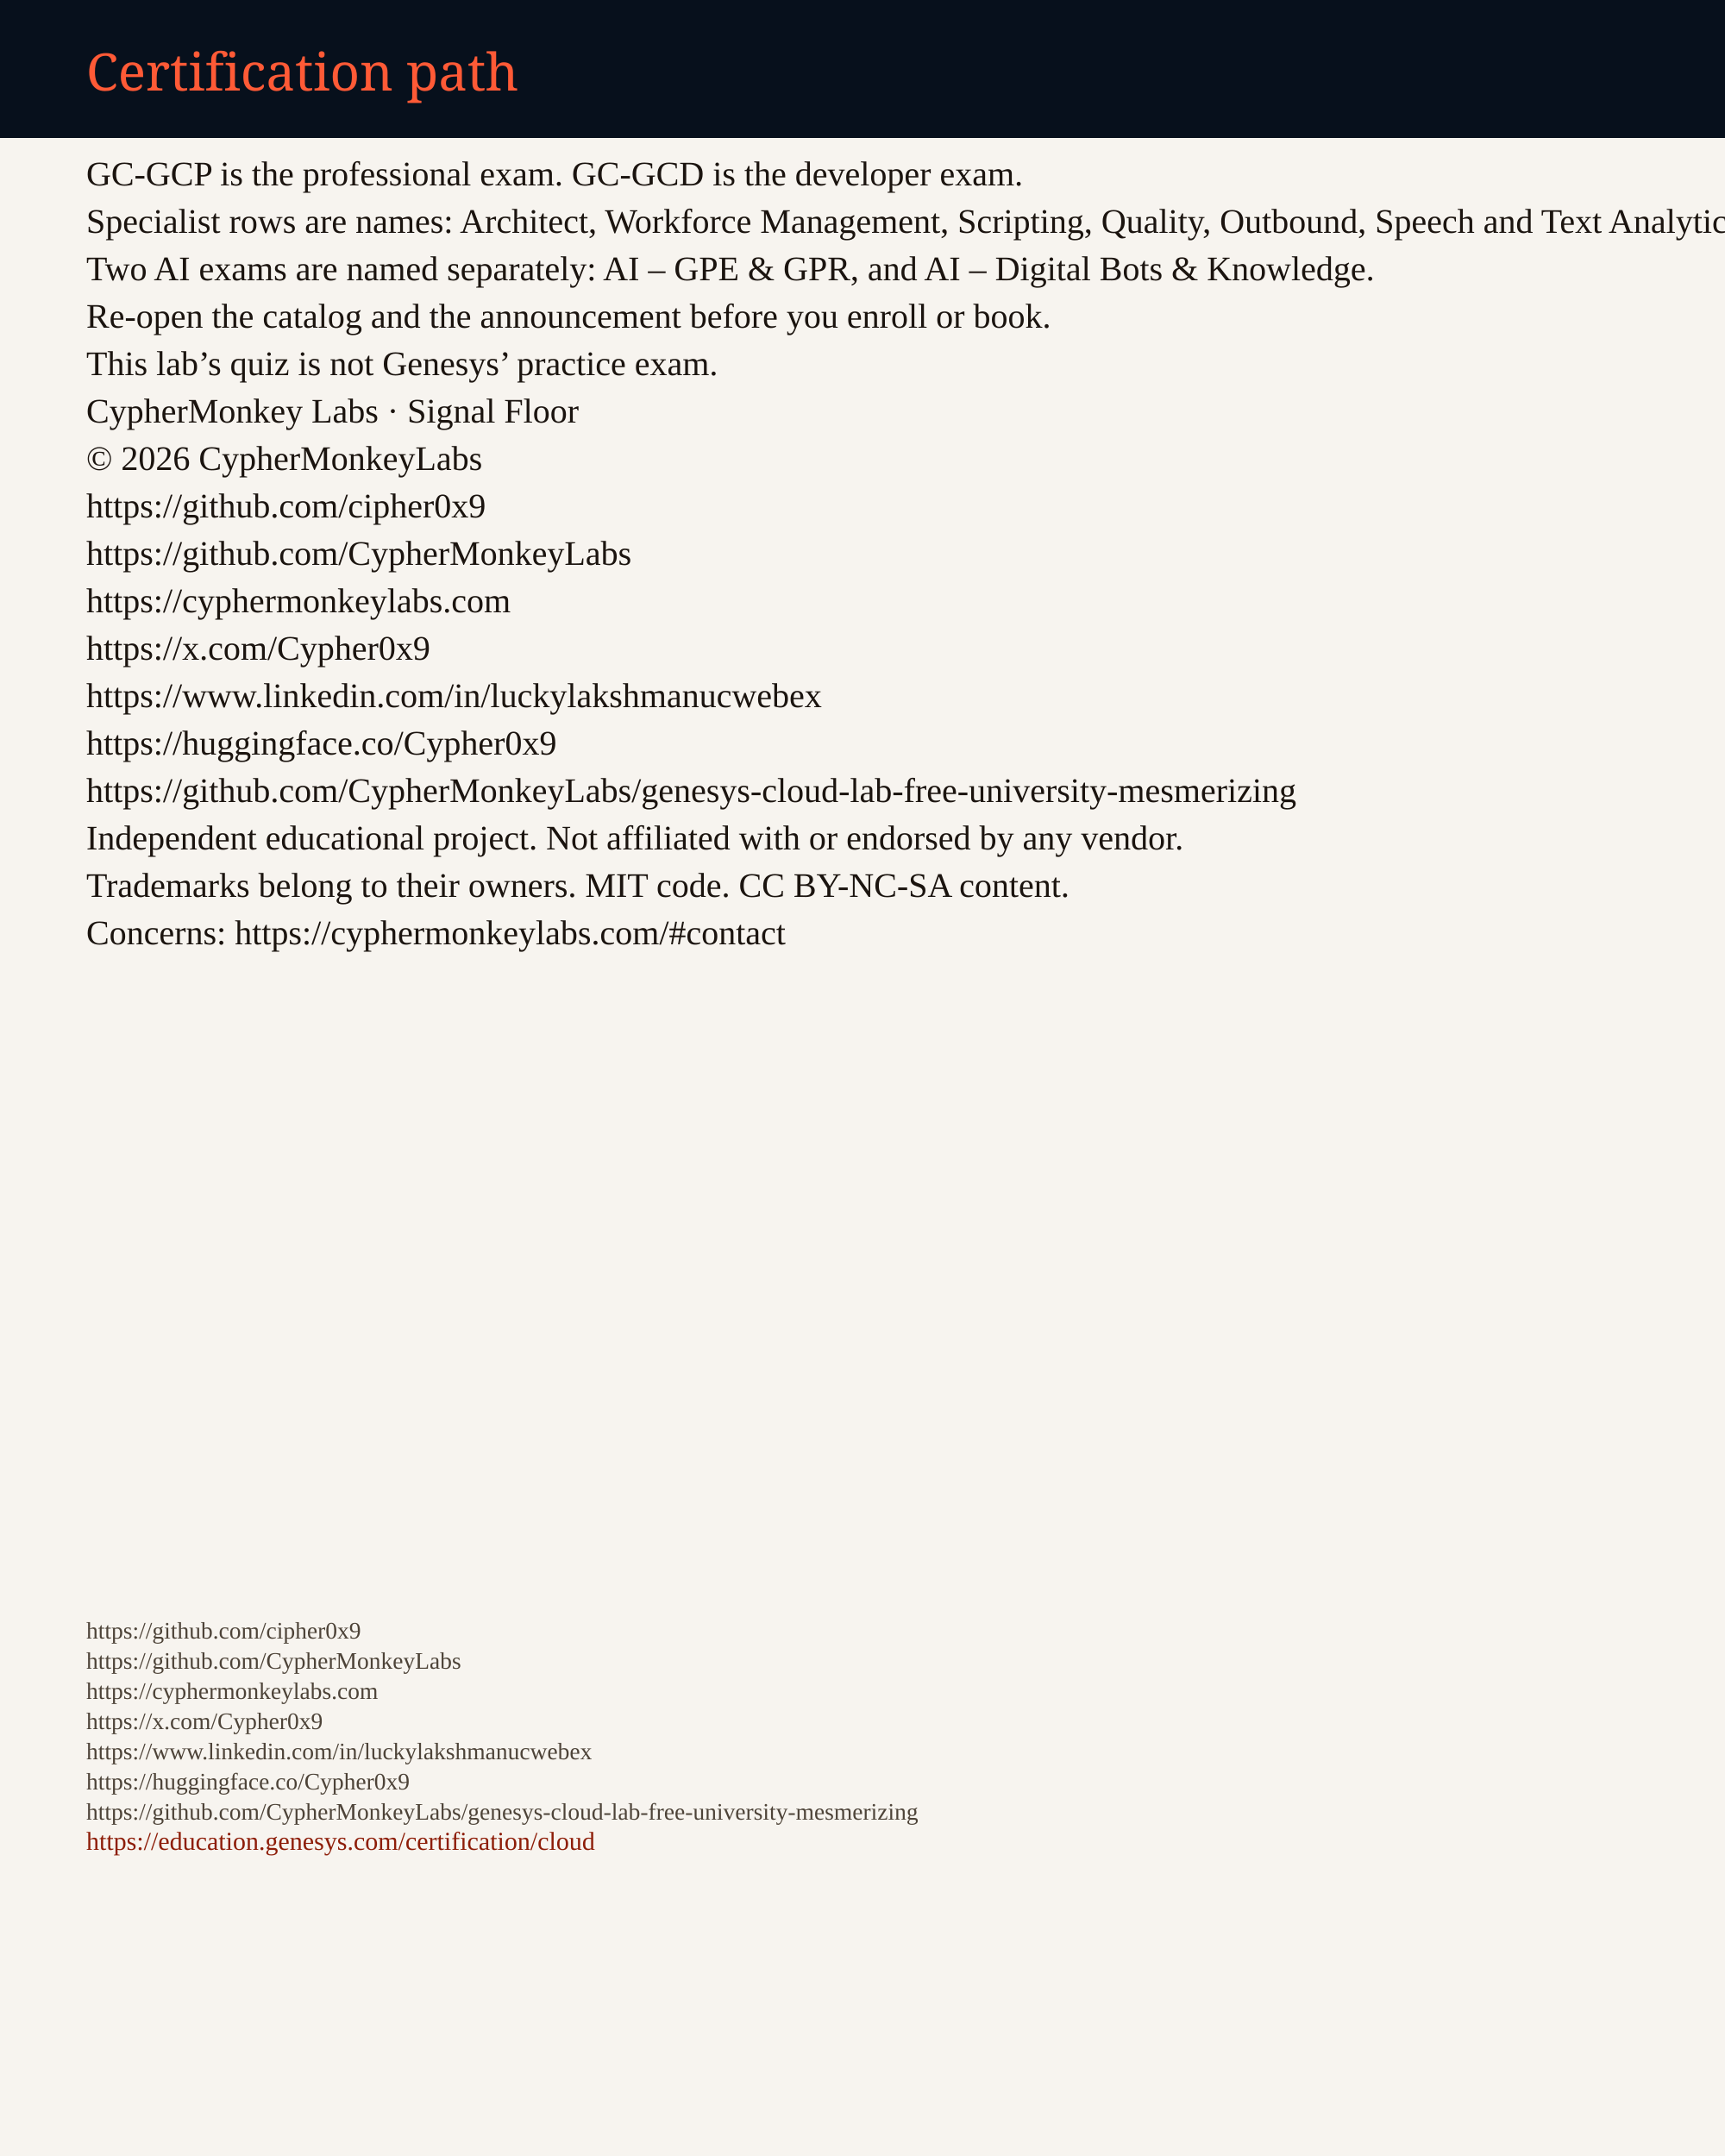
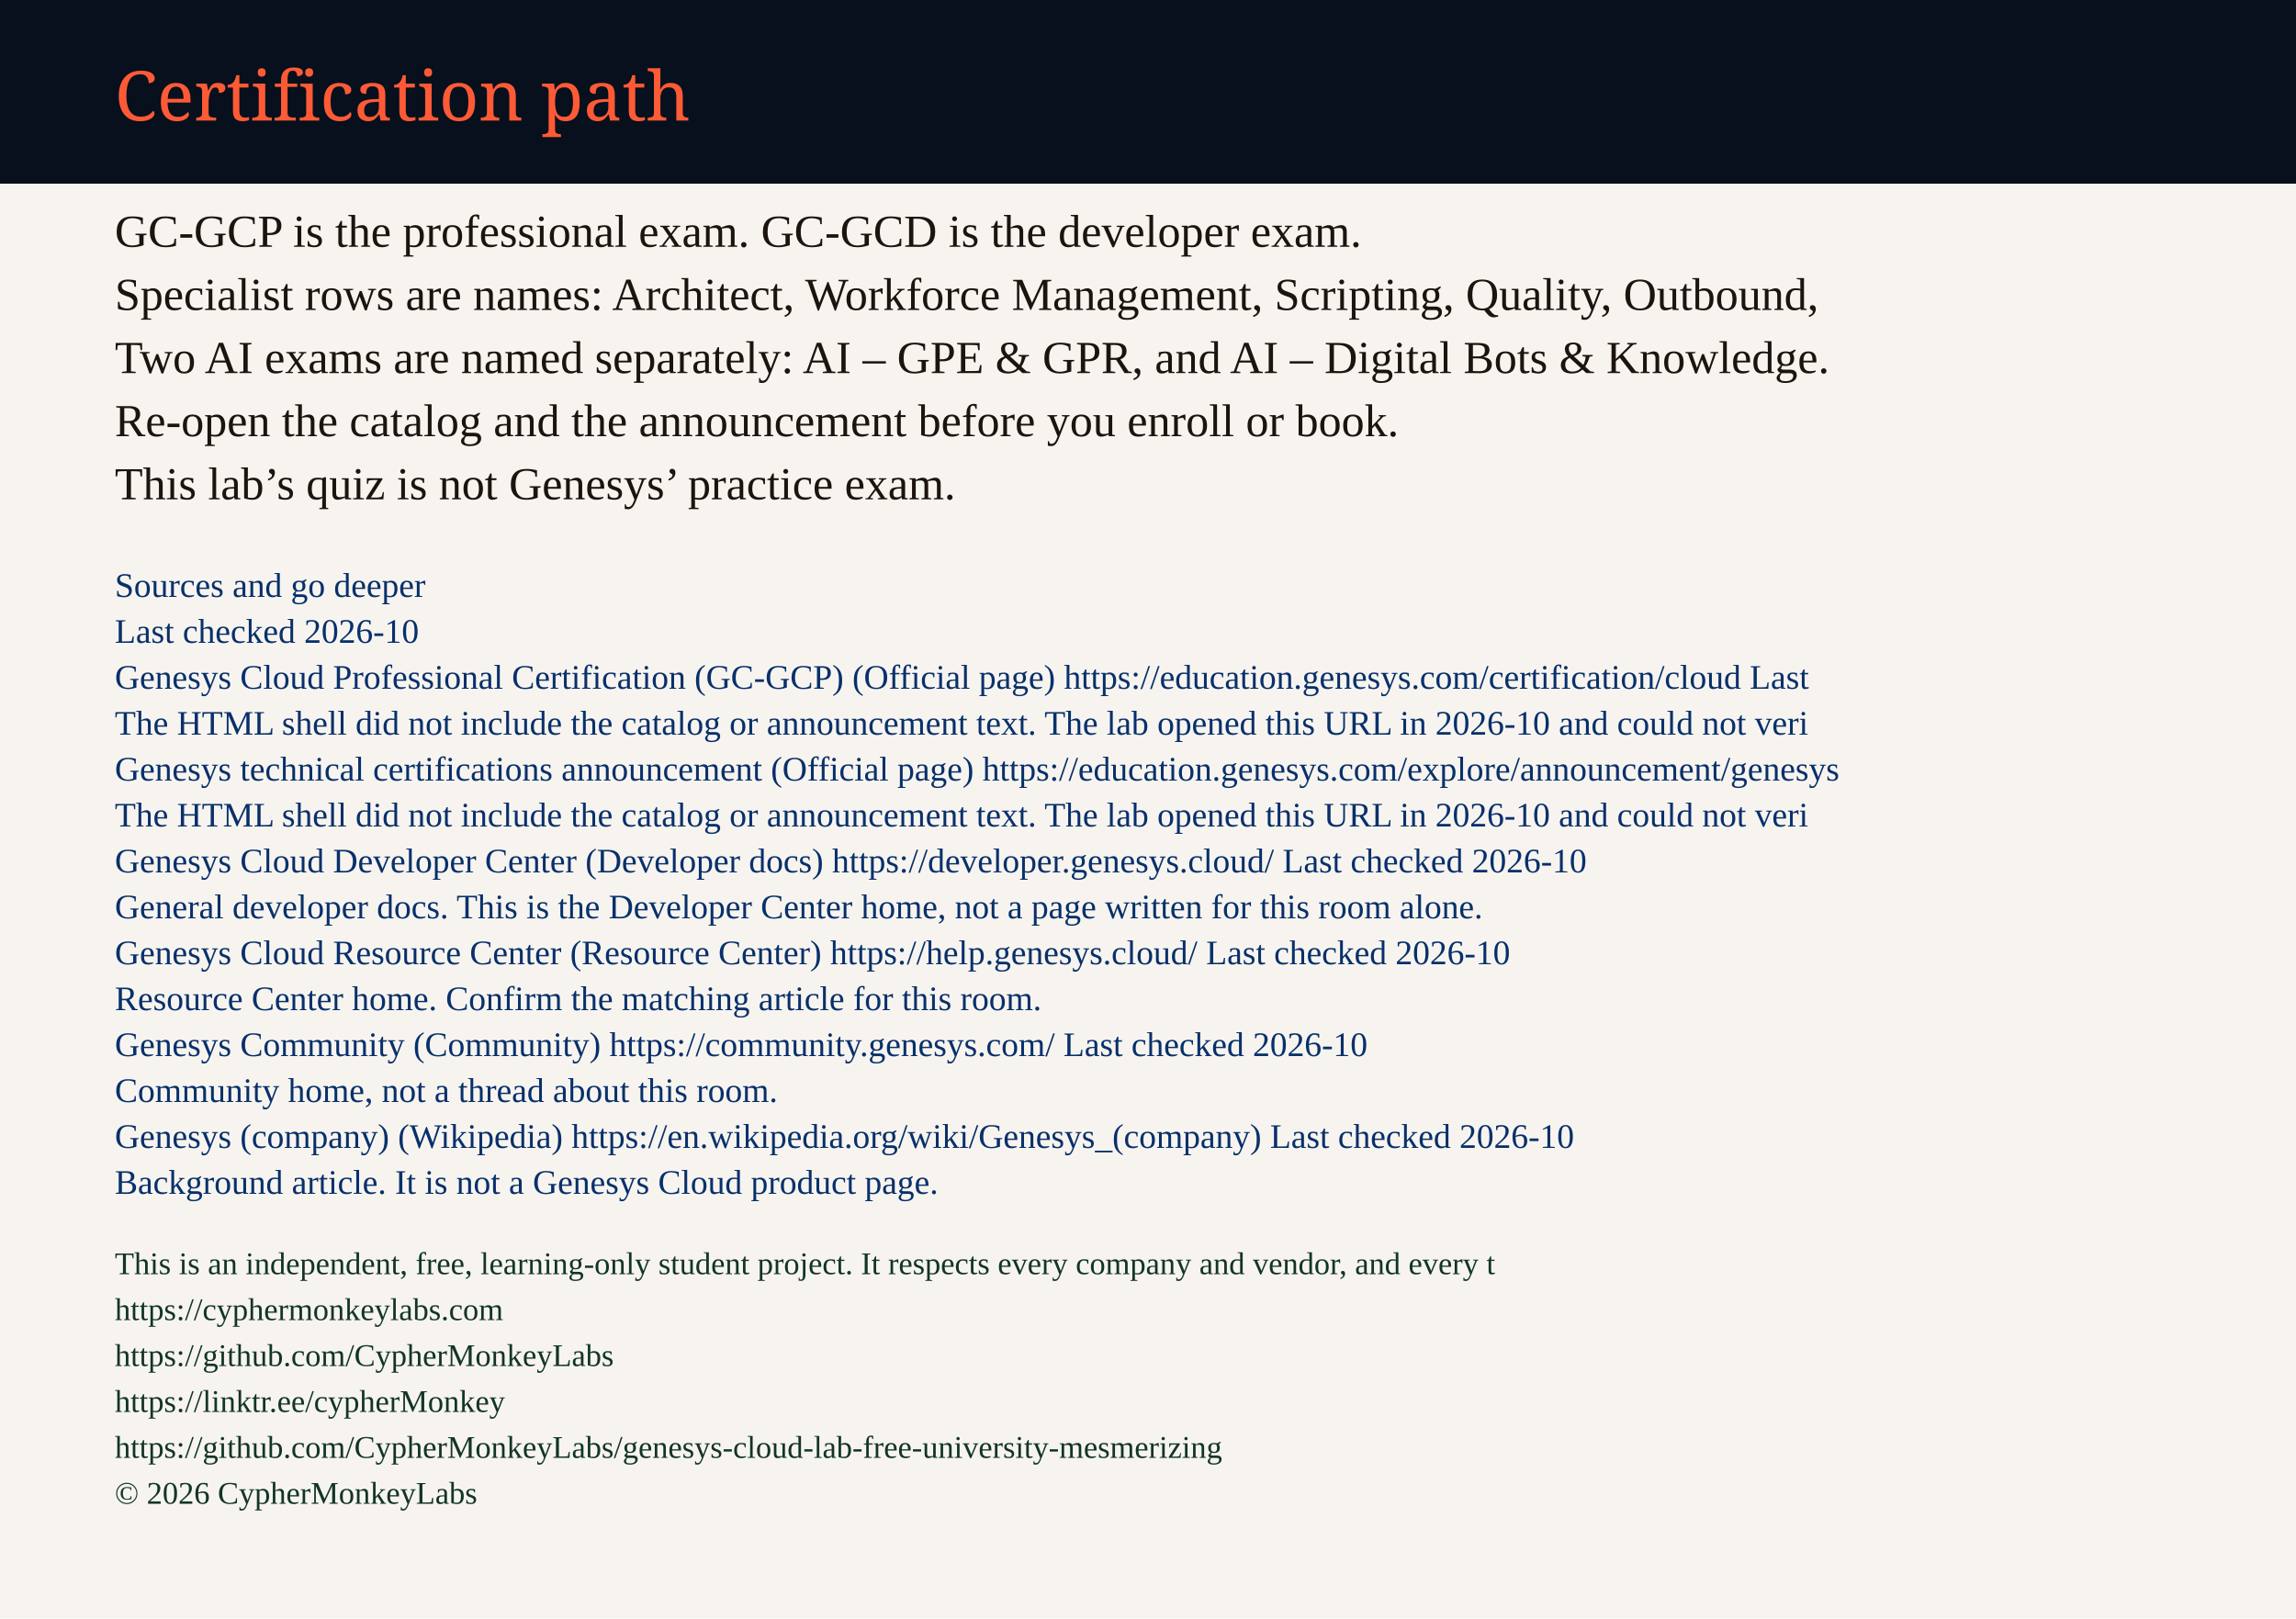
- <svg xmlns="http://www.w3.org/2000/svg" width="800" height="1000" viewBox="0 0 800 1000">
-   <rect width="800" height="1000" fill="#f7f4ef" />
+ <svg xmlns="http://www.w3.org/2000/svg" width="800" height="564" viewBox="0 0 800 564">
+   <rect width="800" height="564" fill="#f7f4ef" />
  <rect width="800" height="64" fill="#07101c" />
  <text x="40" y="42" fill="#ff5a36" font-size="24" font-family="Georgia, serif">Certification path</text>
  <text x="40" y="86" font-size="16" fill="#1b140f">GC-GCP is the professional exam. GC-GCD is the developer exam.</text>
-   <text x="40" y="108" font-size="16" fill="#1b140f">Specialist rows are names: Architect, Workforce Management, Scripting, Quality, Outbound, Speech and Text Analytics.</text>
+   <text x="40" y="108" font-size="16" fill="#1b140f">Specialist rows are names: Architect, Workforce Management, Scripting, Quality, Outbound, </text>
  <text x="40" y="130" font-size="16" fill="#1b140f">Two AI exams are named separately: AI – GPE &amp; GPR, and AI – Digital Bots &amp; Knowledge.</text>
  <text x="40" y="152" font-size="16" fill="#1b140f">Re-open the catalog and the announcement before you enroll or book.</text>
  <text x="40" y="174" font-size="16" fill="#1b140f">This lab’s quiz is not Genesys’ practice exam.</text>
-   <text x="40" y="196" font-size="16" fill="#1b140f">CypherMonkey Labs · Signal Floor</text>
-   <text x="40" y="218" font-size="16" fill="#1b140f">© 2026 CypherMonkeyLabs</text>
-   <text x="40" y="240" font-size="16" fill="#1b140f">https://github.com/cipher0x9</text>
-   <text x="40" y="262" font-size="16" fill="#1b140f">https://github.com/CypherMonkeyLabs</text>
-   <text x="40" y="284" font-size="16" fill="#1b140f">https://cyphermonkeylabs.com</text>
-   <text x="40" y="306" font-size="16" fill="#1b140f">https://x.com/Cypher0x9</text>
-   <text x="40" y="328" font-size="16" fill="#1b140f">https://www.linkedin.com/in/luckylakshmanucwebex</text>
-   <text x="40" y="350" font-size="16" fill="#1b140f">https://huggingface.co/Cypher0x9</text>
-   <text x="40" y="372" font-size="16" fill="#1b140f">https://github.com/CypherMonkeyLabs/genesys-cloud-lab-free-university-mesmerizing</text>
-   <text x="40" y="394" font-size="16" fill="#1b140f">Independent educational project. Not affiliated with or endorsed by any vendor.</text>
-   <text x="40" y="416" font-size="16" fill="#1b140f">Trademarks belong to their owners. MIT code. CC BY-NC-SA content.</text>
-   <text x="40" y="438" font-size="16" fill="#1b140f">Concerns: https://cyphermonkeylabs.com/#contact</text>
-   <text x="40" y="760" font-size="11" fill="#4d4338">https://github.com/cipher0x9</text>
-   <text x="40" y="774" font-size="11" fill="#4d4338">https://github.com/CypherMonkeyLabs</text>
-   <text x="40" y="788" font-size="11" fill="#4d4338">https://cyphermonkeylabs.com</text>
-   <text x="40" y="802" font-size="11" fill="#4d4338">https://x.com/Cypher0x9</text>
-   <text x="40" y="816" font-size="11" fill="#4d4338">https://www.linkedin.com/in/luckylakshmanucwebex</text>
-   <text x="40" y="830" font-size="11" fill="#4d4338">https://huggingface.co/Cypher0x9</text>
-   <text x="40" y="844" font-size="11" fill="#4d4338">https://github.com/CypherMonkeyLabs/genesys-cloud-lab-free-university-mesmerizing</text>
-   <text x="40" y="858" font-size="12" fill="#8d1d08">https://education.genesys.com/certification/cloud</text>
+   <text x="40" y="208" font-size="12" fill="#08306b">Sources and go deeper</text>
+   <text x="40" y="224" font-size="12" fill="#08306b">Last checked 2026-10</text>
+   <text x="40" y="240" font-size="12" fill="#08306b">Genesys Cloud Professional Certification (GC-GCP) (Official page) https://education.genesys.com/certification/cloud Last</text>
+   <text x="40" y="256" font-size="12" fill="#08306b">  The HTML shell did not include the catalog or announcement text. The lab opened this URL in 2026-10 and could not veri</text>
+   <text x="40" y="272" font-size="12" fill="#08306b">Genesys technical certifications announcement (Official page) https://education.genesys.com/explore/announcement/genesys</text>
+   <text x="40" y="288" font-size="12" fill="#08306b">  The HTML shell did not include the catalog or announcement text. The lab opened this URL in 2026-10 and could not veri</text>
+   <text x="40" y="304" font-size="12" fill="#08306b">Genesys Cloud Developer Center (Developer docs) https://developer.genesys.cloud/ Last checked 2026-10</text>
+   <text x="40" y="320" font-size="12" fill="#08306b">  General developer docs. This is the Developer Center home, not a page written for this room alone.</text>
+   <text x="40" y="336" font-size="12" fill="#08306b">Genesys Cloud Resource Center (Resource Center) https://help.genesys.cloud/ Last checked 2026-10</text>
+   <text x="40" y="352" font-size="12" fill="#08306b">  Resource Center home. Confirm the matching article for this room.</text>
+   <text x="40" y="368" font-size="12" fill="#08306b">Genesys Community (Community) https://community.genesys.com/ Last checked 2026-10</text>
+   <text x="40" y="384" font-size="12" fill="#08306b">  Community home, not a thread about this room.</text>
+   <text x="40" y="400" font-size="12" fill="#08306b">Genesys (company) (Wikipedia) https://en.wikipedia.org/wiki/Genesys_(company) Last checked 2026-10</text>
+   <text x="40" y="416" font-size="12" fill="#08306b">  Background article. It is not a Genesys Cloud product page.</text>
+   <text x="40" y="444" font-size="11" fill="#123528">This is an independent, free, learning-only student project. It respects every company and vendor, and every t</text>
+   <text x="40" y="460" font-size="11" fill="#123528">https://cyphermonkeylabs.com</text>
+   <text x="40" y="476" font-size="11" fill="#123528">https://github.com/CypherMonkeyLabs</text>
+   <text x="40" y="492" font-size="11" fill="#123528">https://linktr.ee/cypherMonkey</text>
+   <text x="40" y="508" font-size="11" fill="#123528">https://github.com/CypherMonkeyLabs/genesys-cloud-lab-free-university-mesmerizing</text>
+   <text x="40" y="524" font-size="11" fill="#123528">© 2026 CypherMonkeyLabs</text>
</svg>
